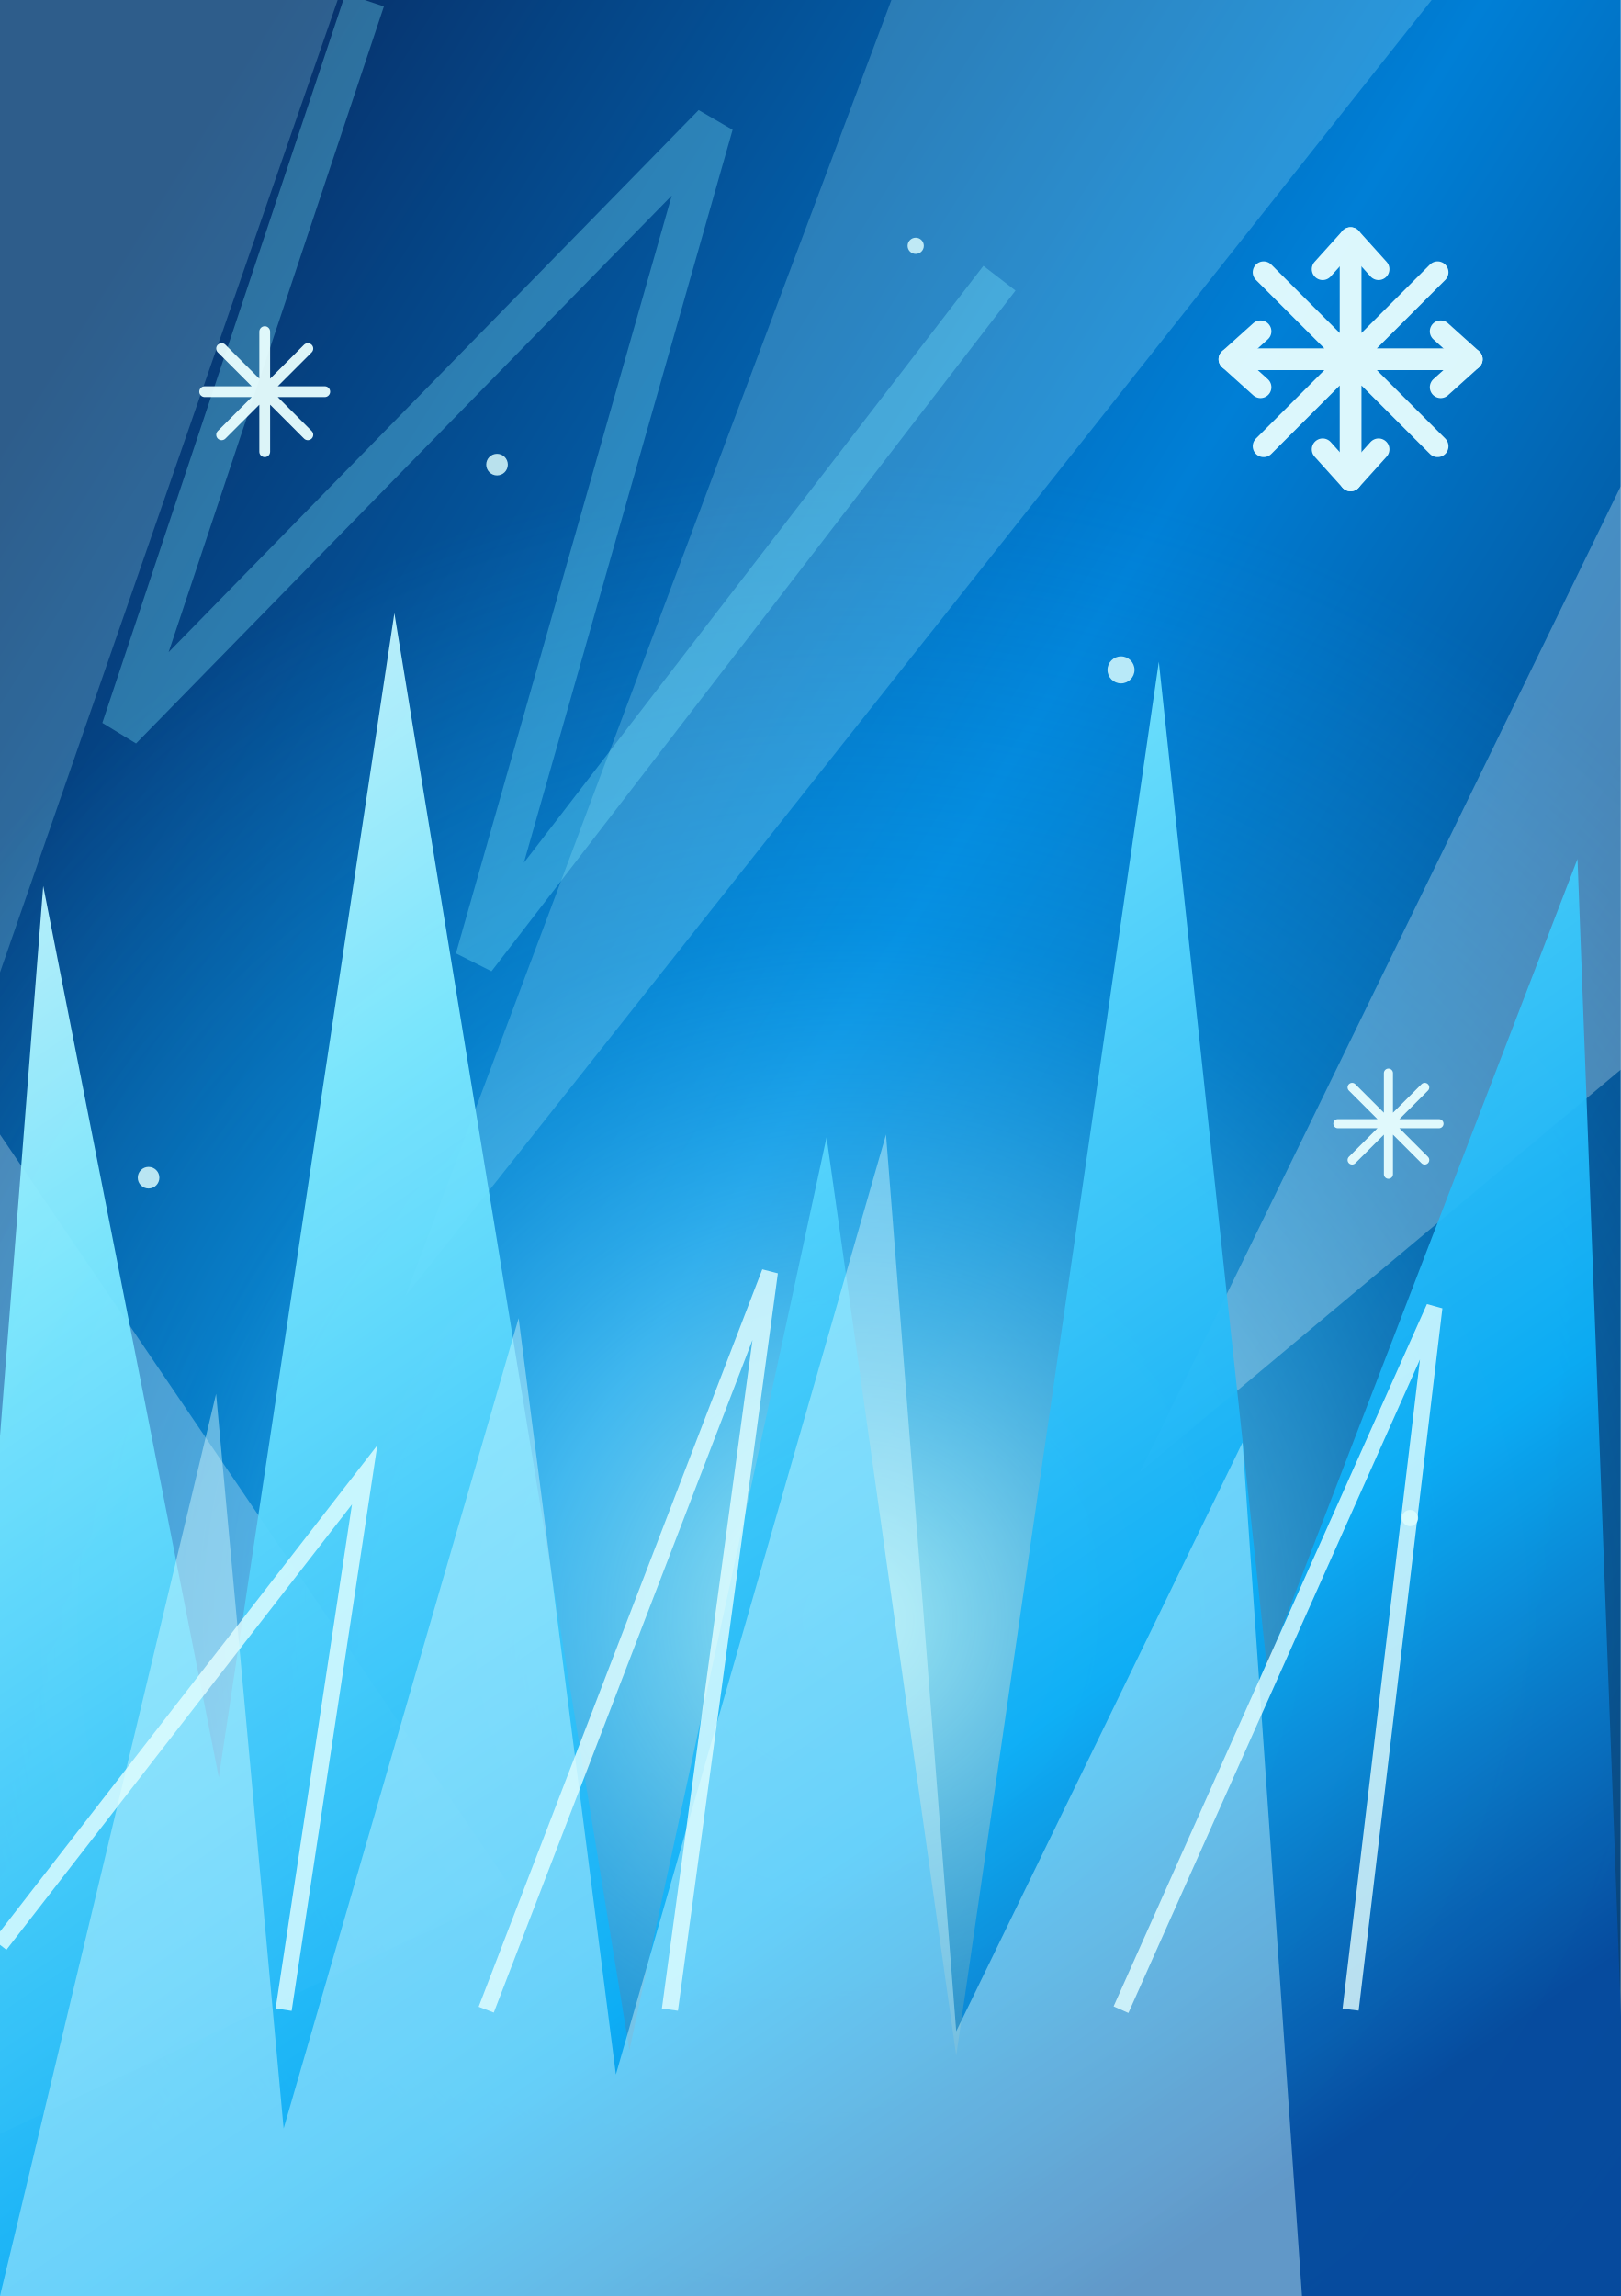
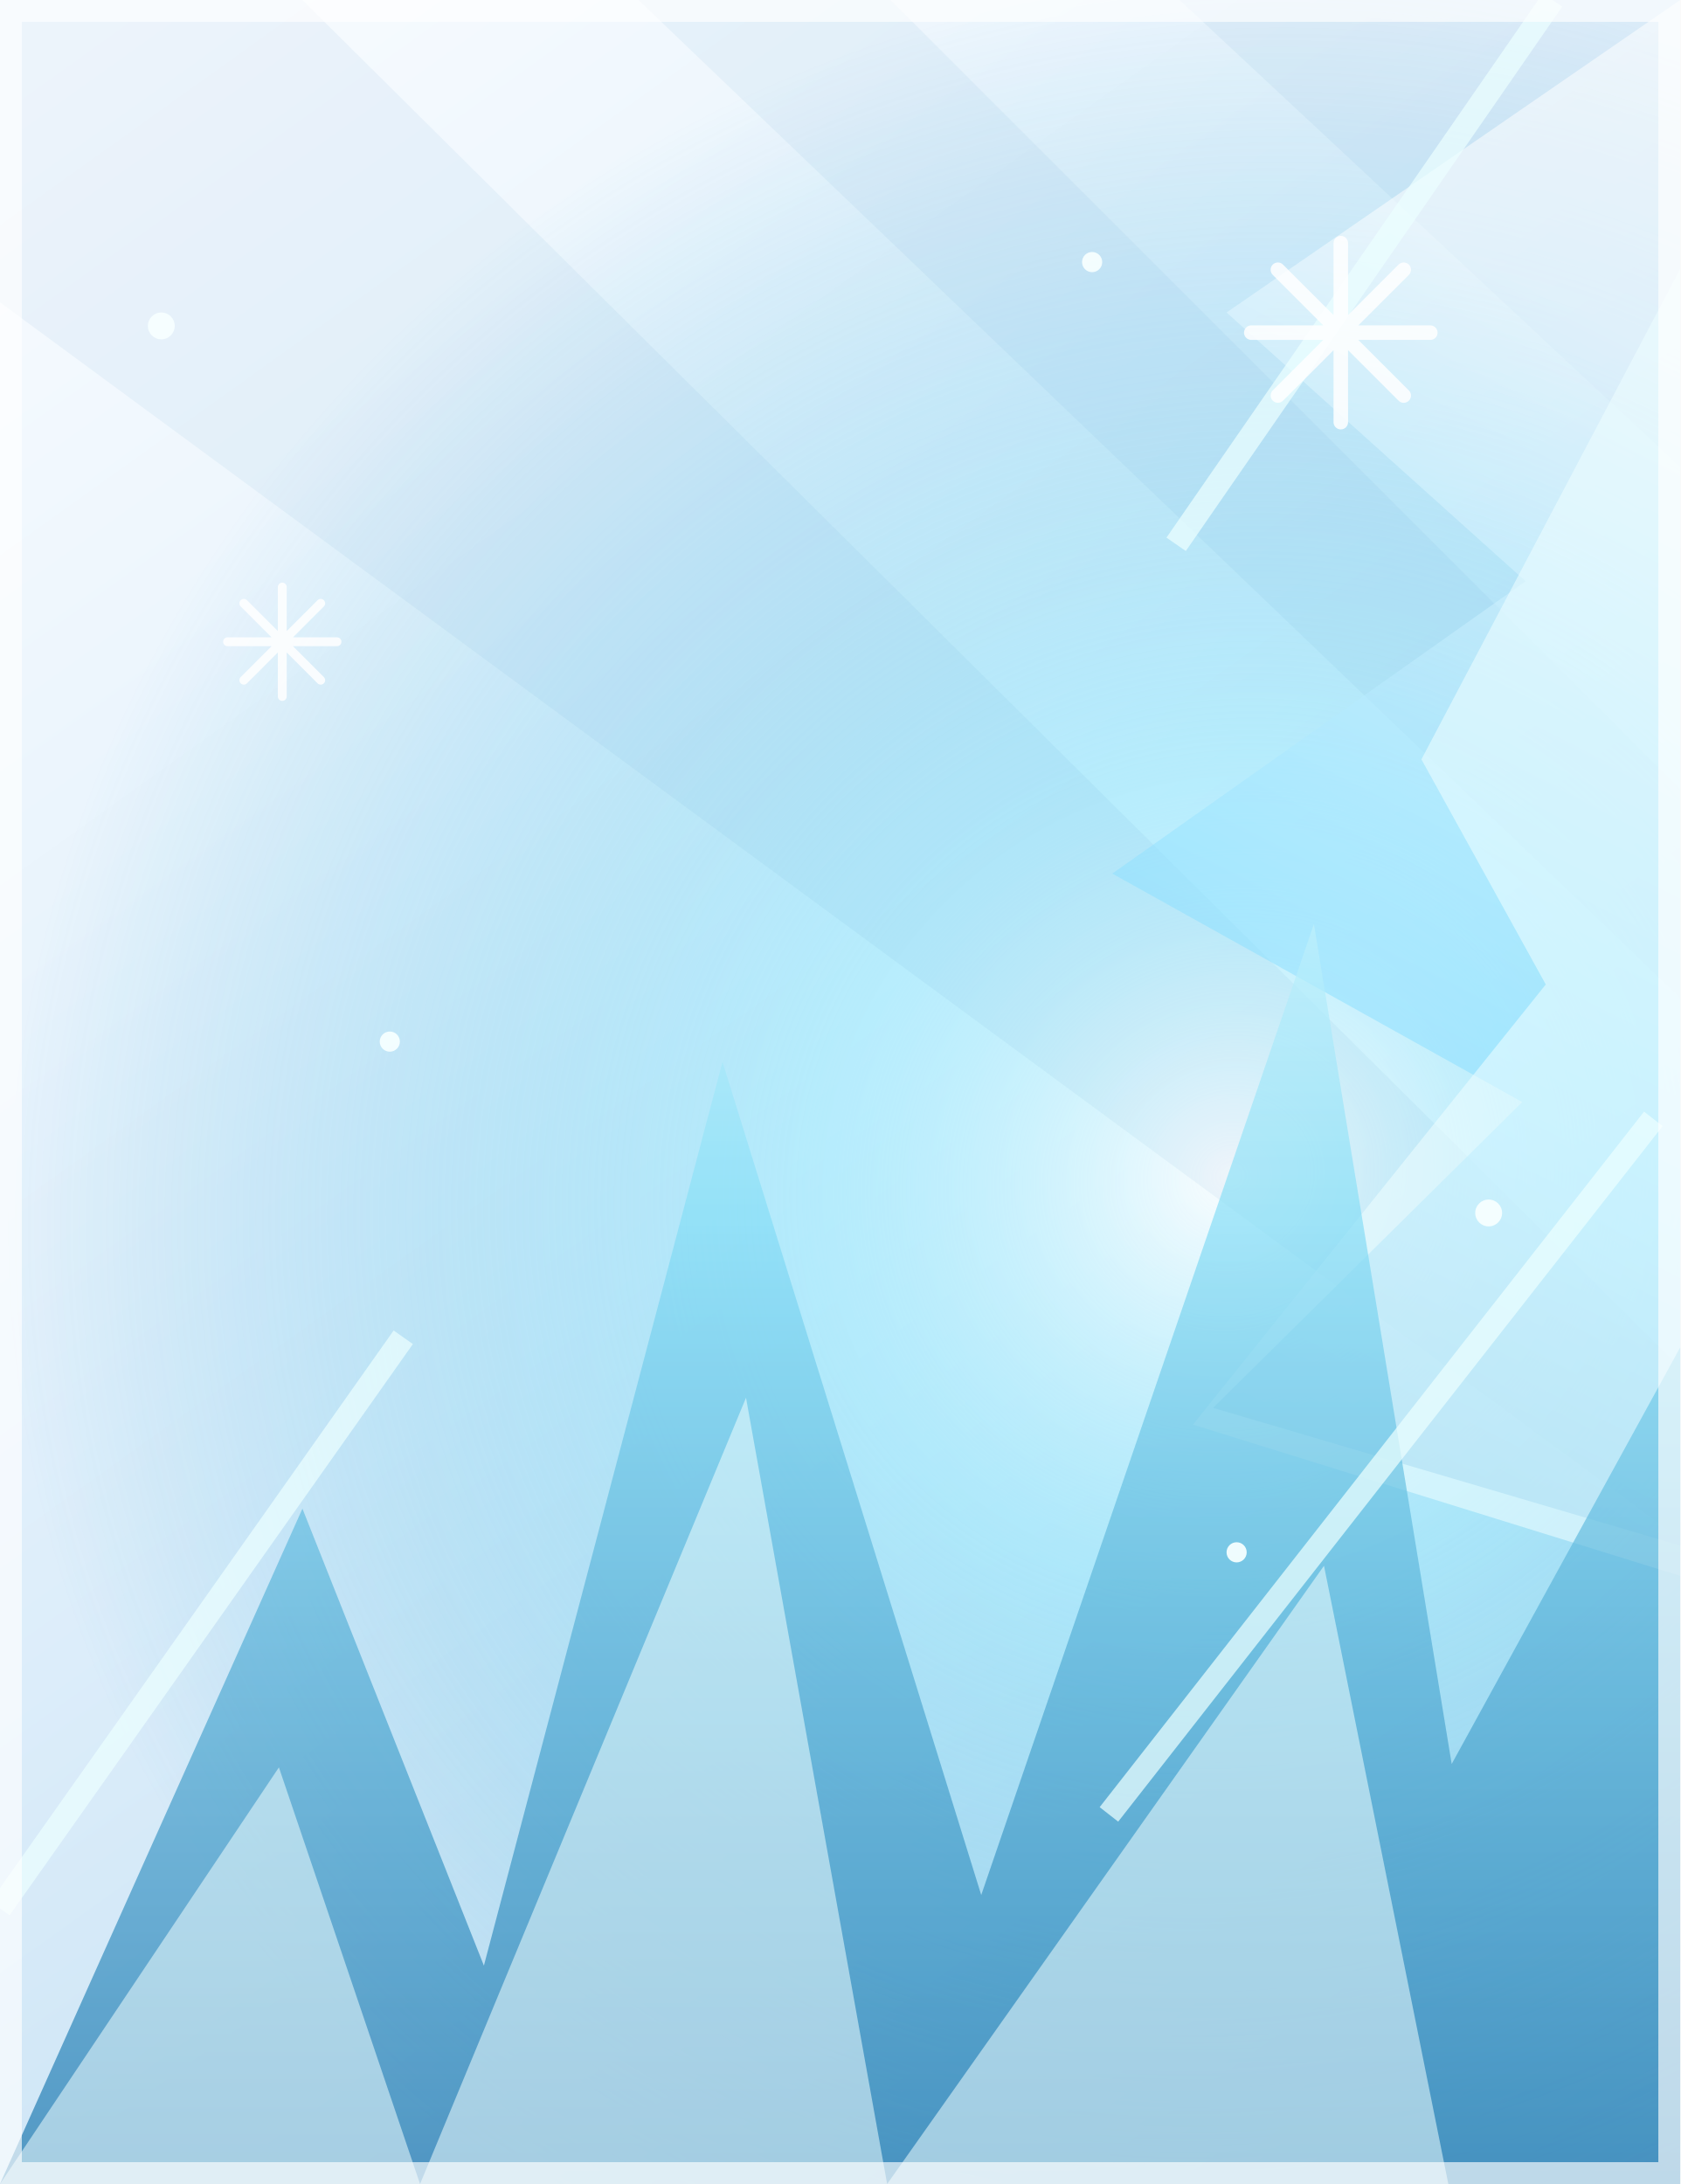
- <svg xmlns="http://www.w3.org/2000/svg" width="600" height="850" viewBox="0 0 600 850" aria-hidden="true">
+ <svg xmlns="http://www.w3.org/2000/svg" width="500" height="650" viewBox="0 0 500 650" fill="none">
  <defs>
-     <linearGradient id="night" x1="0" x2=".9" y1=".2" y2="1">
-       <stop stop-color="#073069" />
-       <stop offset=".46" stop-color="#007fd6" />
-       <stop offset="1" stop-color="#071f51" />
+     <linearGradient id="paper" x1="25" y1="0" x2="490" y2="650" gradientUnits="userSpaceOnUse">
+       <stop stop-color="#f9fcff" />
+       <stop offset=".5" stop-color="#dcedfa" />
+       <stop offset="1" stop-color="#b3d7ed" />
    </linearGradient>
-     <linearGradient id="glass" x1="0" x2=".7" y1="0" y2="1">
-       <stop stop-color="#f3ffff" />
-       <stop offset=".3" stop-color="#80eaff" />
-       <stop offset=".75" stop-color="#0caef7" />
-       <stop offset="1" stop-color="#064ca0" />
+     <radialGradient id="light" cx="0" cy="0" r="1" gradientTransform="translate(365 350) rotate(140) scale(370 350)" gradientUnits="userSpaceOnUse">
+       <stop stop-color="#ffffff" stop-opacity=".9" />
+       <stop offset=".35" stop-color="#8beaff" stop-opacity=".48" />
+       <stop offset="1" stop-color="#1d9ed6" stop-opacity="0" />
+     </radialGradient>
+     <linearGradient id="shard" x1="435" y1="75" x2="160" y2="620" gradientUnits="userSpaceOnUse">
+       <stop stop-color="#ffffff" />
+       <stop offset=".38" stop-color="#81dcff" />
+       <stop offset=".68" stop-color="#2184c3" />
+       <stop offset="1" stop-color="#133c83" />
    </linearGradient>
-     <radialGradient id="shine">
-       <stop stop-color="#b9fcff" stop-opacity=".87" />
-       <stop offset=".6" stop-color="#14baff" stop-opacity=".3" />
-       <stop offset="1" stop-color="#14baff" stop-opacity="0" />
-     </radialGradient>
+     <linearGradient id="mount" x1="265" y1="650" x2="265" y2="205" gradientUnits="userSpaceOnUse">
+       <stop stop-color="#1873ac" />
+       <stop offset=".65" stop-color="#86def7" />
+       <stop offset="1" stop-color="#f0ffff" />
+     </linearGradient>
  </defs>
-   <rect width="600" height="850" fill="url(#night)" />
-   <circle cx="315" cy="600" r="430" fill="url(#shine)" />
-   <path d="M0 0h125L0 360zM330 0h200L150 480z" fill="#b4f7ff" opacity=".23" />
-   <path d="M600 180L422 545l178-149zM0 420l190 280L0 790z" fill="#f0ffff" opacity=".29" />
-   <path d="M-25 850 16 328l65 330 65-431 87 532 73-338 48 340 75-516 40 372 115-299 20 532z" fill="url(#glass)" opacity=".95" />
-   <path d="M0 850 80 516l25 272 87-300 36 280 100-348 26 332 106-218 22 316z" fill="#d9fdff" opacity=".43" />
-   <path d="m0 720 135-174-30 198m75 0 105-273-37 273m167 0 116-260-31 260" fill="none" stroke="#e5ffff" stroke-width="6" opacity=".8" />
-   <path d="M135 0 45 270 264 46 176 355 370 103" fill="none" stroke="#82edff" stroke-width="15" opacity=".32" />
-   <g stroke="#eaffff" stroke-width="7" stroke-linecap="round" opacity=".94">
-     <g transform="translate(500 133) scale(1.15)">
-       <path d="M0-39V39M-39 0H39M-28-28 28 28M-28 28 28-28" />
-       <path d="M0-39l-9 10m9-10 9 10M39 0l-10-9m10 9-10 9M0 39l-9-10m9 10 9-10M-39 0l10-9m-10 9 10 9" />
+   <rect width="500" height="650" fill="url(#paper)" />
+   <rect width="500" height="650" fill="url(#light)" />
+   <path d="M0 0h500v139L351 0h-86l235 235v62L190 0H90l410 407v51L0 90V0Z" fill="#559ac7" opacity=".075" />
+   <path d="M500 0 365 93l89 80-123 87 122 68-92 91 139 41V0Z" fill="url(#shard)" opacity=".53" />
+   <path d="m500 80-77 146 37 67-105 131 145 45V80Z" fill="#eefeff" opacity=".57" />
+   <path d="m0 650 90-201 54 136 71-269 77 248 99-289 41 250 68-124v249H0Z" fill="url(#mount)" opacity=".69" />
+   <path d="m0 650 83-124 42 124 97-234 42 234 130-184 37 184H0Z" fill="#f1ffff" opacity=".53" />
+   <path d="m0 568 120-170M350 162 462 0M330 540 492 333" stroke="#ecffff" stroke-width="7" opacity=".72" />
+   <g stroke="#ffffff" stroke-width="6" stroke-linecap="round" opacity=".84">
+     <g transform="translate(399 99) scale(.72)">
+       <path d="M0-37V37M-37 0H37M-26-26 26 26M-26 26 26-26" />
    </g>
-     <g transform="translate(98 145) scale(.57)">
-       <path d="M0-39V39M-39 0H39M-28-28 28 28M-28 28 28-28" />
-     </g>
-     <g transform="translate(514 416) scale(.48)">
-       <path d="M0-39V39M-39 0H39M-28-28 28 28M-28 28 28-28" />
+     <g transform="translate(84 191) scale(.44)">
+       <path d="M0-37V37M-37 0H37M-26-26 26 26M-26 26 26-26" />
    </g>
  </g>
-   <g fill="#ddfeff" opacity=".83">
-     <circle cx="184" cy="172" r="4" />
-     <circle cx="415" cy="248" r="5" />
-     <circle cx="339" cy="91" r="3" />
-     <circle cx="55" cy="436" r="4" />
-     <circle cx="522" cy="562" r="3" />
+   <g fill="#f6ffff" opacity=".94">
+     <circle cx="48" cy="97" r="4" />
+     <circle cx="325" cy="78" r="3" />
+     <circle cx="443" cy="361" r="4" />
+     <circle cx="116" cy="310" r="3" />
+     <circle cx="368" cy="462" r="3" />
  </g>
+   <path d="M0 0h500v650H0z" stroke="#fff" stroke-opacity=".65" stroke-width="13" />
</svg>
